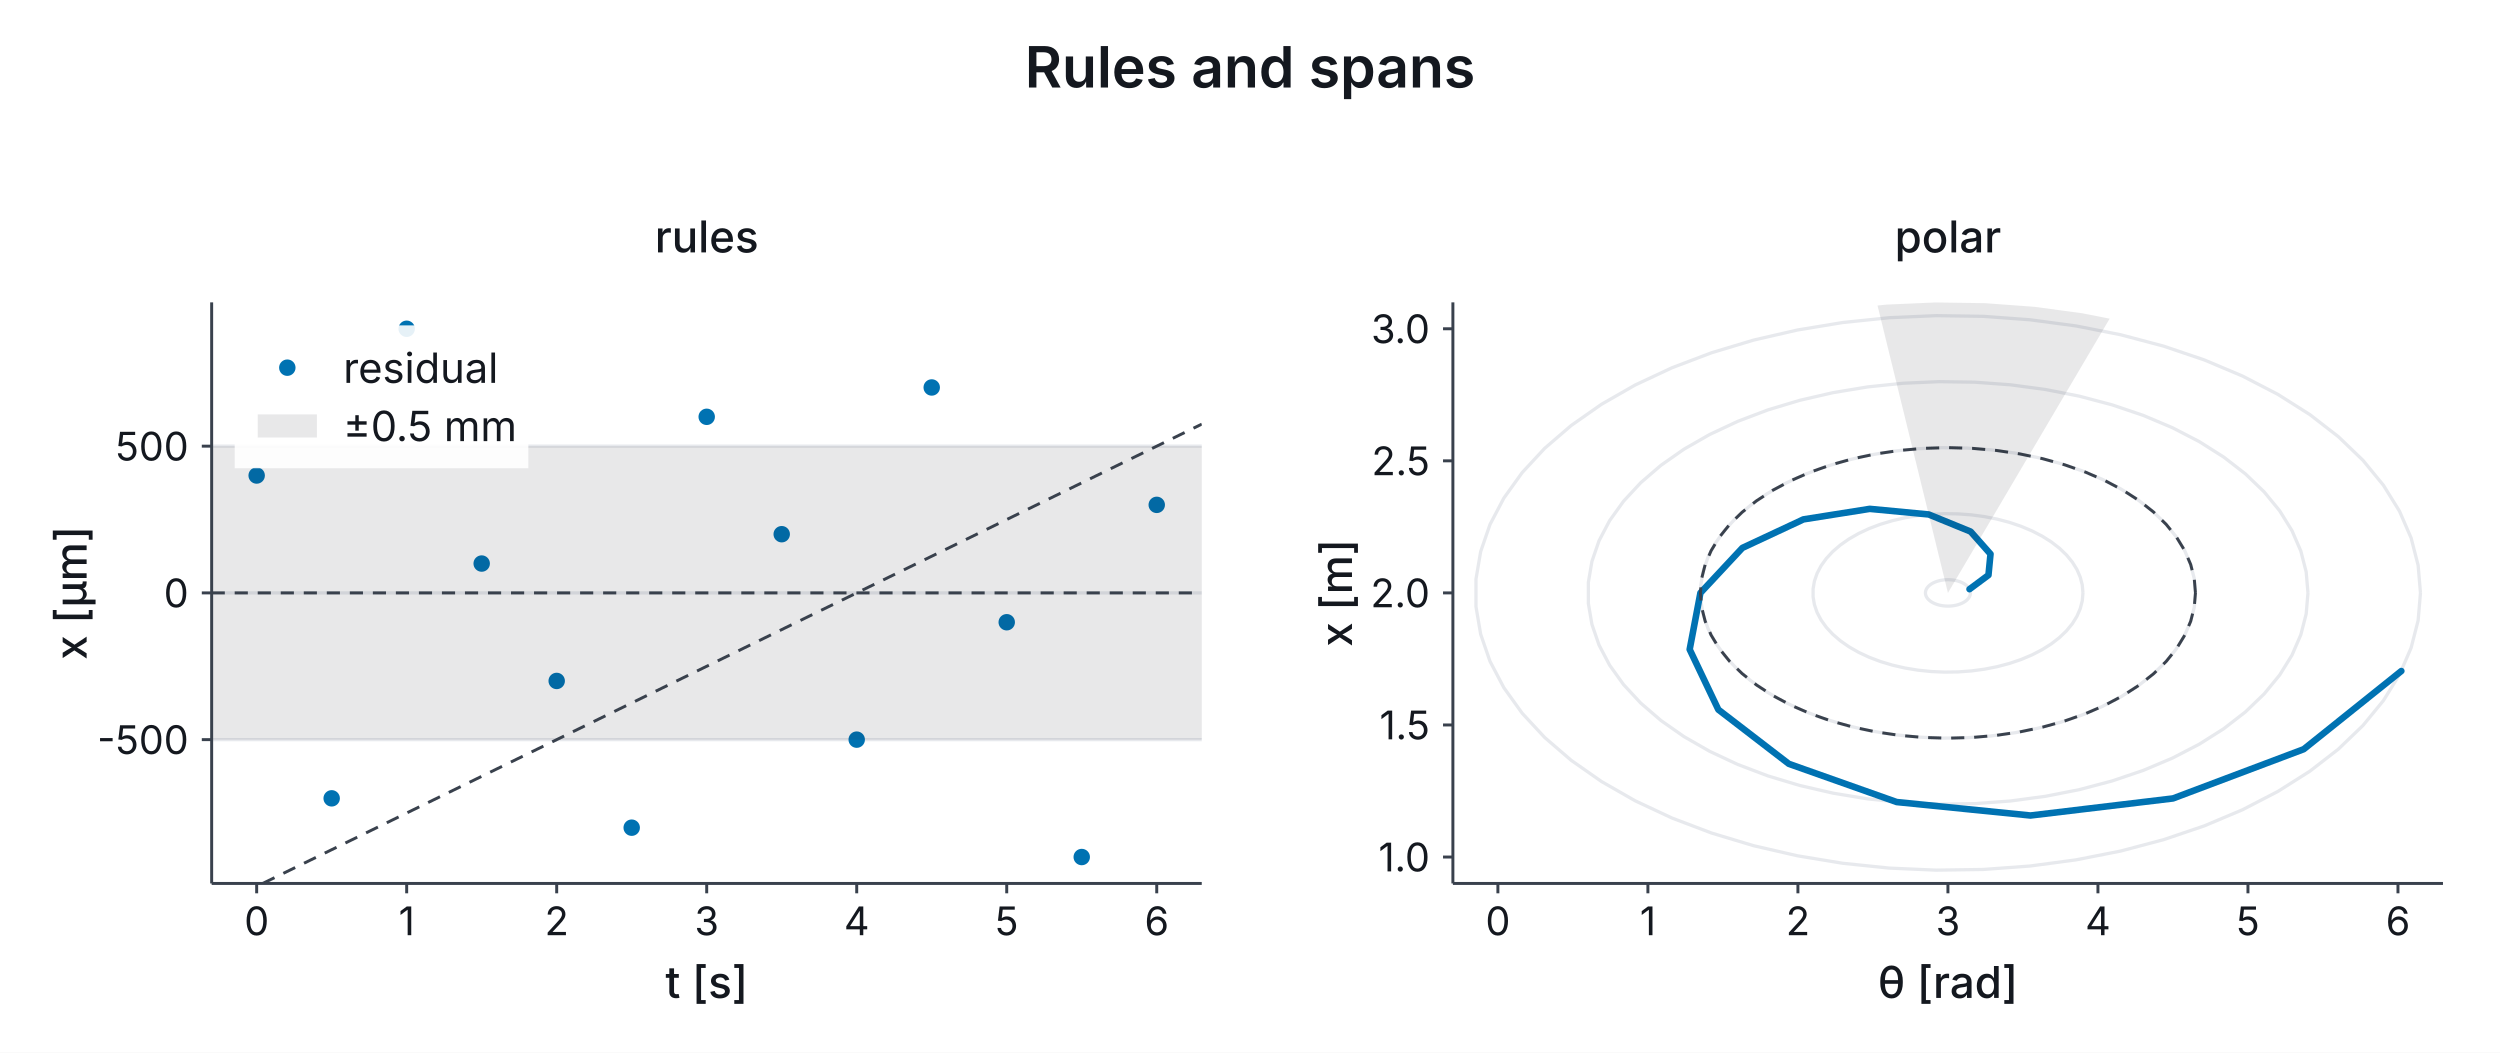
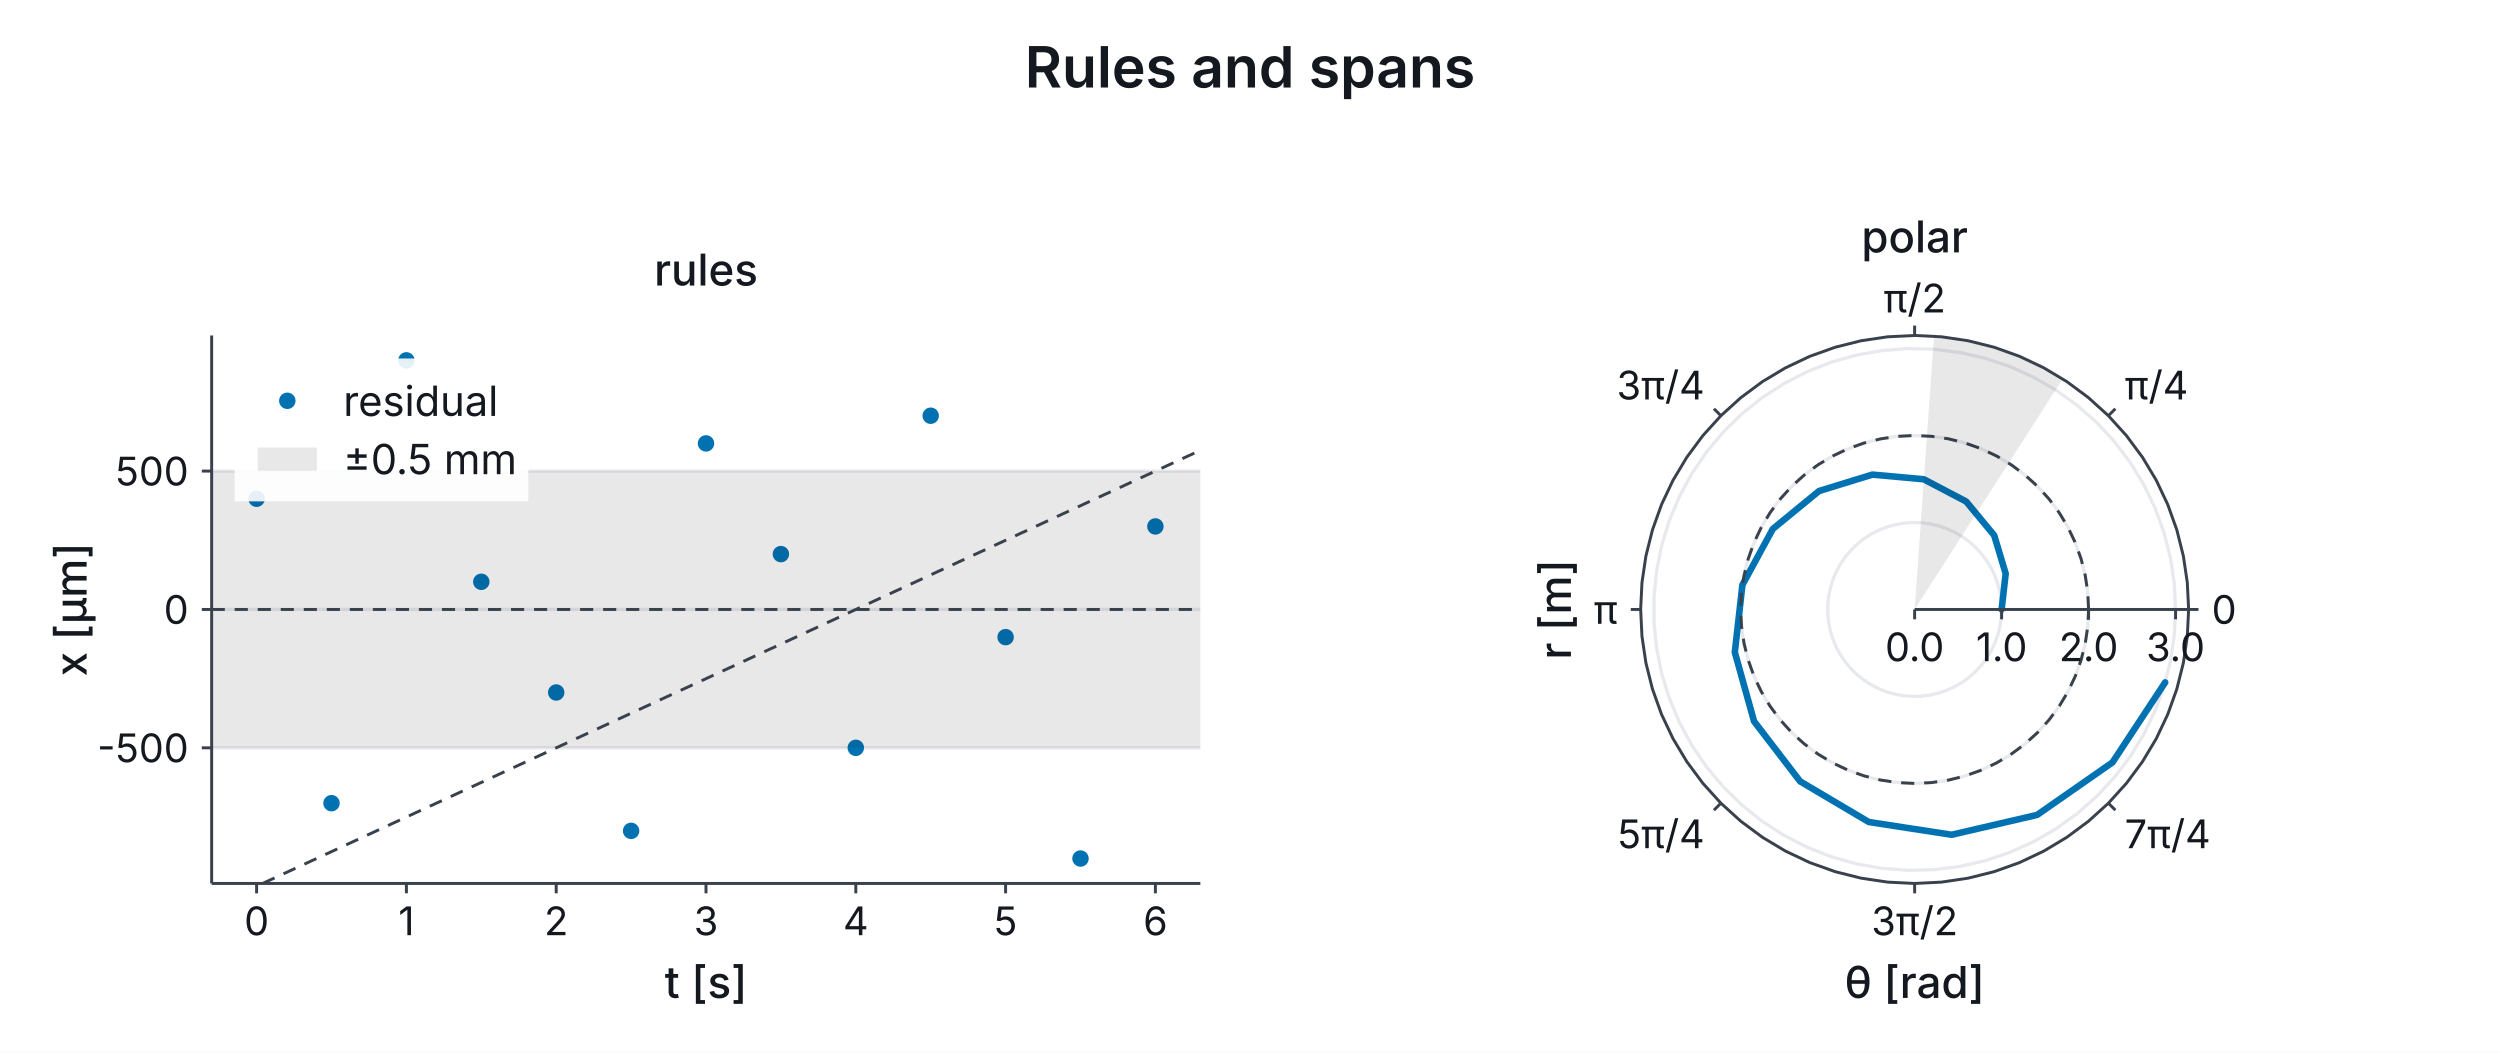
<svg xmlns="http://www.w3.org/2000/svg" xmlns:xlink="http://www.w3.org/1999/xlink" width="760" height="320" viewBox="0 0 760 320">
  <defs>
    <clipPath id="qc" clipPathUnits="userSpaceOnUse">
-       <path d="M64.345 268.567L365.33 268.567L365.33 91.917L64.345 91.917Z" />
+       <path d="M64.345 268.567L364.902 268.567L364.902 101.983L64.345 101.983Z" />
    </clipPath>
    <circle id="qm" r="2.5" />
    <clipPath id="qc-2" clipPathUnits="userSpaceOnUse">
-       <path d="M742.664 180.242L741.916 171.447L739.68 162.74L735.978 154.207L730.847 145.933L724.337 138L716.514 130.486L707.455 123.467L697.251 117.013L686.002 111.186L673.821 106.046L660.828 101.644L647.153 98.022L632.931 95.218L618.304 93.259L603.418 92.164L588.42 91.944L573.459 92.602L558.684 94.131L544.242 96.516L530.276 99.733L516.926 103.75L504.323 108.527L492.593 114.017L481.853 120.165L472.209 126.911L463.758 134.186L456.583 141.919L450.755 150.033L446.333 158.447L443.36 167.078L441.866 175.839L441.866 184.644L443.36 193.406L446.333 202.037L450.755 210.451L456.583 218.564L463.758 226.297L472.209 233.573L481.853 240.318L492.593 246.466L504.323 251.956L516.925 256.733L530.276 260.75L544.242 263.967L558.684 266.352L573.459 267.881L588.42 268.539L603.418 268.32L618.304 267.225L632.931 265.265L647.153 262.461L660.828 258.84L673.821 254.437L686.002 249.297L697.251 243.471L707.455 237.016L716.514 229.997L724.337 222.483L730.847 214.55L735.978 206.276L739.68 197.743L741.916 189.036L742.664 180.242Z" />
+       <path d="M665.342 185.275L664.928 176.981L663.69 168.771L661.641 160.724L658.801 152.921L655.198 145.44L650.869 138.355L645.855 131.736L640.207 125.649L633.981 120.154L627.239 115.307L620.048 111.155L612.48 107.74L604.609 105.096L596.513 103.248L588.274 102.216L579.973 102.009L571.693 102.629L563.515 104.071L555.522 106.32L547.793 109.354L540.404 113.142L533.428 117.647L526.937 122.824L520.992 128.622L515.655 134.983L510.977 141.843L507.006 149.136L503.781 156.787L501.333 164.722L499.688 172.861L498.861 181.123L498.861 189.426L499.688 197.689L501.333 205.828L503.781 213.762L507.006 221.414L510.977 228.706L515.655 235.567L520.992 241.928L526.937 247.725L533.428 252.903L540.404 257.408L547.793 261.196L555.522 264.229L563.515 266.478L571.693 267.92L579.973 268.541L588.274 268.334L596.513 267.301L604.609 265.454L612.48 262.809L620.048 259.394L627.239 255.242L633.981 250.395L640.207 244.901L645.855 238.814L650.869 232.195L655.198 225.109L658.801 217.628L661.641 209.825L663.69 201.779L664.928 193.568L665.342 185.275Z" />
    </clipPath>
  </defs>
  <g id="figure">
    <path d="M0 320L760 320L760 0L0 0Z" fill="#ffffff" />
    <g role="note" data-marey-role="annotation" aria-label="Rules and spans">
      <text x="380" y="14" font-family="Inter, -apple-system, BlinkMacSystemFont, Segoe UI, Roboto, Helvetica Neue, Arial, sans-serif" font-size="17.333" font-weight="600" text-anchor="middle" dominant-baseline="hanging" fill="#14181f">Rules and spans</text>
    </g>
    <g id="figure_panel-0-0">
      <g role="graphics-object" data-marey-role="other:panel" aria-label="rules" data-row="0" data-col="0" data-layers="5" data-x-tick-rule="all" data-y-tick-rule="all" data-dropped-marks="1">
        <g id="figure_panel-0-0_grid">
          <g role="presentation" data-marey-role="decoration" aria-hidden="true" data-lines="3">
-             <path d="M64.345 224.85L365.33 224.85M64.345 180.242L365.33 180.242M64.345 135.633L365.33 135.633" fill="none" stroke="#e7e9ed" stroke-width="1" />
+             <path d="M64.345 227.341L364.902 227.341M64.345 185.275L364.902 185.275M64.345 143.208L364.902 143.208" fill="none" stroke="#e7e9ed" stroke-width="1" />
          </g>
        </g>
        <g clip-path="url(#qc)">
          <g id="figure_panel-0-0_layer-0">
            <g role="graphics-object" data-marey-role="series" aria-label="residual" data-series="residual" data-points="13">
              <g fill="#0072b2">
-                 <use xlink:href="#qm" x="78.026" y="144.555" />
-                 <use xlink:href="#qm" x="100.828" y="242.694" />
-                 <use xlink:href="#qm" x="123.63" y="99.946" />
-                 <use xlink:href="#qm" x="146.432" y="171.32" />
-                 <use xlink:href="#qm" x="169.234" y="207.007" />
-                 <use xlink:href="#qm" x="192.036" y="251.615" />
-                 <use xlink:href="#qm" x="214.838" y="126.711" />
-                 <use xlink:href="#qm" x="237.64" y="162.398" />
-                 <use xlink:href="#qm" x="260.441" y="224.85" />
-                 <use xlink:href="#qm" x="283.243" y="117.79" />
-                 <use xlink:href="#qm" x="306.045" y="189.163" />
-                 <use xlink:href="#qm" x="328.847" y="260.537" />
-                 <use xlink:href="#qm" x="351.649" y="153.477" />
+                 <use xlink:href="#qm" x="78.007" y="151.621" />
+                 <use xlink:href="#qm" x="100.776" y="244.168" />
+                 <use xlink:href="#qm" x="123.546" y="109.555" />
+                 <use xlink:href="#qm" x="146.315" y="176.861" />
+                 <use xlink:href="#qm" x="169.085" y="210.515" />
+                 <use xlink:href="#qm" x="191.854" y="252.581" />
+                 <use xlink:href="#qm" x="214.624" y="134.795" />
+                 <use xlink:href="#qm" x="237.393" y="168.448" />
+                 <use xlink:href="#qm" x="260.163" y="227.341" />
+                 <use xlink:href="#qm" x="282.932" y="126.381" />
+                 <use xlink:href="#qm" x="305.701" y="193.688" />
+                 <use xlink:href="#qm" x="328.471" y="260.995" />
+                 <use xlink:href="#qm" x="351.24" y="160.035" />
              </g>
            </g>
          </g>
          <g id="figure_panel-0-0_layer-1">
            <g role="note" data-marey-role="annotation" aria-label="±0.5 mm" data-series="±0.5 mm" data-points="2">
-               <path d="M64.345 224.85L365.33 224.85L365.33 135.633L64.345 135.633L64.345 224.85Z" fill="#14181f" fill-opacity="0.1" />
+               <path d="M64.345 227.341L364.902 227.341L364.902 143.208L64.345 143.208L64.345 227.341Z" fill="#14181f" fill-opacity="0.1" />
            </g>
          </g>
          <g id="figure_panel-0-0_layer-2">
            <g role="note" data-marey-role="annotation" aria-label="series" data-series="" data-points="1">
-               <path d="M64.345 180.242L365.33 180.242" fill="none" stroke="#39414d" stroke-width="0.9" stroke-dasharray="4 3" stroke-linejoin="round" />
+               <path d="M64.345 185.275L364.902 185.275" fill="none" stroke="#39414d" stroke-width="0.9" stroke-dasharray="4 3" stroke-linejoin="round" />
            </g>
          </g>
          <g id="figure_panel-0-0_layer-3">
            <g role="note" data-marey-role="annotation" aria-label="series" data-series="" data-points="1">
-               <path d="M79.851 268.567L365.33 128.942" fill="none" stroke="#39414d" stroke-width="0.9" stroke-dasharray="4 3" stroke-linejoin="round" />
+               <path d="M79.829 268.567L364.902 136.898" fill="none" stroke="#39414d" stroke-width="0.9" stroke-dasharray="4 3" stroke-linejoin="round" />
            </g>
          </g>
        </g>
        <g id="figure_panel-0-0_axis-x">
          <g role="graphics-object" data-marey-role="axis" aria-label="t [s]" data-side="bottom" data-unit="s" data-prefix="" data-ticks="7" data-tick-rule="all">
-             <path d="M64.345 268.567L365.33 268.567" fill="none" stroke="#39414d" stroke-width="0.9" />
-             <path d="M78.026 268.567L78.026 271.567M123.63 268.567L123.63 271.567M169.234 268.567L169.234 271.567M214.838 268.567L214.838 271.567M260.441 268.567L260.441 271.567M306.045 268.567L306.045 271.567M351.649 268.567L351.649 271.567" fill="none" stroke="#39414d" stroke-width="0.9" />
-             <text x="78.026" y="275.567" font-family="Inter, -apple-system, BlinkMacSystemFont, Segoe UI, Roboto, Helvetica Neue, Arial, sans-serif" font-size="12" text-anchor="middle" dominant-baseline="hanging" fill="#14181f">0</text>
-             <text x="123.63" y="275.567" font-family="Inter, -apple-system, BlinkMacSystemFont, Segoe UI, Roboto, Helvetica Neue, Arial, sans-serif" font-size="12" text-anchor="middle" dominant-baseline="hanging" fill="#14181f">1</text>
-             <text x="169.234" y="275.567" font-family="Inter, -apple-system, BlinkMacSystemFont, Segoe UI, Roboto, Helvetica Neue, Arial, sans-serif" font-size="12" text-anchor="middle" dominant-baseline="hanging" fill="#14181f">2</text>
-             <text x="214.838" y="275.567" font-family="Inter, -apple-system, BlinkMacSystemFont, Segoe UI, Roboto, Helvetica Neue, Arial, sans-serif" font-size="12" text-anchor="middle" dominant-baseline="hanging" fill="#14181f">3</text>
-             <text x="260.441" y="275.567" font-family="Inter, -apple-system, BlinkMacSystemFont, Segoe UI, Roboto, Helvetica Neue, Arial, sans-serif" font-size="12" text-anchor="middle" dominant-baseline="hanging" fill="#14181f">4</text>
-             <text x="306.045" y="275.567" font-family="Inter, -apple-system, BlinkMacSystemFont, Segoe UI, Roboto, Helvetica Neue, Arial, sans-serif" font-size="12" text-anchor="middle" dominant-baseline="hanging" fill="#14181f">5</text>
-             <text x="351.649" y="275.567" font-family="Inter, -apple-system, BlinkMacSystemFont, Segoe UI, Roboto, Helvetica Neue, Arial, sans-serif" font-size="12" text-anchor="middle" dominant-baseline="hanging" fill="#14181f">6</text>
-             <text x="214.838" y="293.667" font-family="Inter, -apple-system, BlinkMacSystemFont, Segoe UI, Roboto, Helvetica Neue, Arial, sans-serif" font-size="13.333" font-weight="500" text-anchor="middle" dominant-baseline="hanging" fill="#14181f">t [s]</text>
+             <path d="M64.345 268.567L364.902 268.567" fill="none" stroke="#39414d" stroke-width="0.9" />
+             <path d="M78.007 268.567L78.007 271.567M123.546 268.567L123.546 271.567M169.085 268.567L169.085 271.567M214.624 268.567L214.624 271.567M260.163 268.567L260.163 271.567M305.701 268.567L305.701 271.567M351.24 268.567L351.24 271.567" fill="none" stroke="#39414d" stroke-width="0.9" />
+             <text x="78.007" y="275.567" font-family="Inter, -apple-system, BlinkMacSystemFont, Segoe UI, Roboto, Helvetica Neue, Arial, sans-serif" font-size="12" text-anchor="middle" dominant-baseline="hanging" fill="#14181f">0</text>
+             <text x="123.546" y="275.567" font-family="Inter, -apple-system, BlinkMacSystemFont, Segoe UI, Roboto, Helvetica Neue, Arial, sans-serif" font-size="12" text-anchor="middle" dominant-baseline="hanging" fill="#14181f">1</text>
+             <text x="169.085" y="275.567" font-family="Inter, -apple-system, BlinkMacSystemFont, Segoe UI, Roboto, Helvetica Neue, Arial, sans-serif" font-size="12" text-anchor="middle" dominant-baseline="hanging" fill="#14181f">2</text>
+             <text x="214.624" y="275.567" font-family="Inter, -apple-system, BlinkMacSystemFont, Segoe UI, Roboto, Helvetica Neue, Arial, sans-serif" font-size="12" text-anchor="middle" dominant-baseline="hanging" fill="#14181f">3</text>
+             <text x="260.163" y="275.567" font-family="Inter, -apple-system, BlinkMacSystemFont, Segoe UI, Roboto, Helvetica Neue, Arial, sans-serif" font-size="12" text-anchor="middle" dominant-baseline="hanging" fill="#14181f">4</text>
+             <text x="305.701" y="275.567" font-family="Inter, -apple-system, BlinkMacSystemFont, Segoe UI, Roboto, Helvetica Neue, Arial, sans-serif" font-size="12" text-anchor="middle" dominant-baseline="hanging" fill="#14181f">5</text>
+             <text x="351.24" y="275.567" font-family="Inter, -apple-system, BlinkMacSystemFont, Segoe UI, Roboto, Helvetica Neue, Arial, sans-serif" font-size="12" text-anchor="middle" dominant-baseline="hanging" fill="#14181f">6</text>
+             <text x="214.624" y="293.667" font-family="Inter, -apple-system, BlinkMacSystemFont, Segoe UI, Roboto, Helvetica Neue, Arial, sans-serif" font-size="13.333" font-weight="500" text-anchor="middle" dominant-baseline="hanging" fill="#14181f">t [s]</text>
          </g>
        </g>
        <g id="figure_panel-0-0_axis-y">
          <g role="graphics-object" data-marey-role="axis" aria-label="x [µm]" data-side="left" data-unit="µm" data-prefix="micro" data-ticks="3" data-tick-rule="all">
-             <path d="M64.345 268.567L64.345 91.917" fill="none" stroke="#39414d" stroke-width="0.9" />
-             <path d="M64.345 224.85L61.345 224.85M64.345 180.242L61.345 180.242M64.345 135.633L61.345 135.633" fill="none" stroke="#39414d" stroke-width="0.9" />
-             <text x="57.345" y="224.85" font-family="Inter, -apple-system, BlinkMacSystemFont, Segoe UI, Roboto, Helvetica Neue, Arial, sans-serif" font-size="12" text-anchor="end" dominant-baseline="central" fill="#14181f">-500</text>
-             <text x="57.345" y="180.242" font-family="Inter, -apple-system, BlinkMacSystemFont, Segoe UI, Roboto, Helvetica Neue, Arial, sans-serif" font-size="12" text-anchor="end" dominant-baseline="central" fill="#14181f">0</text>
-             <text x="57.345" y="135.633" font-family="Inter, -apple-system, BlinkMacSystemFont, Segoe UI, Roboto, Helvetica Neue, Arial, sans-serif" font-size="12" text-anchor="end" dominant-baseline="central" fill="#14181f">500</text>
-             <text x="26.333" y="180.242" transform="rotate(-90 26.333 180.242)" font-family="Inter, -apple-system, BlinkMacSystemFont, Segoe UI, Roboto, Helvetica Neue, Arial, sans-serif" font-size="13.333" font-weight="500" text-anchor="middle" fill="#14181f">x [µm]</text>
+             <path d="M64.345 268.567L64.345 101.983" fill="none" stroke="#39414d" stroke-width="0.9" />
+             <path d="M64.345 227.341L61.345 227.341M64.345 185.275L61.345 185.275M64.345 143.208L61.345 143.208" fill="none" stroke="#39414d" stroke-width="0.9" />
+             <text x="57.345" y="227.341" font-family="Inter, -apple-system, BlinkMacSystemFont, Segoe UI, Roboto, Helvetica Neue, Arial, sans-serif" font-size="12" text-anchor="end" dominant-baseline="central" fill="#14181f">-500</text>
+             <text x="57.345" y="185.275" font-family="Inter, -apple-system, BlinkMacSystemFont, Segoe UI, Roboto, Helvetica Neue, Arial, sans-serif" font-size="12" text-anchor="end" dominant-baseline="central" fill="#14181f">0</text>
+             <text x="57.345" y="143.208" font-family="Inter, -apple-system, BlinkMacSystemFont, Segoe UI, Roboto, Helvetica Neue, Arial, sans-serif" font-size="12" text-anchor="end" dominant-baseline="central" fill="#14181f">500</text>
+             <text x="26.333" y="185.275" transform="rotate(-90 26.333 185.275)" font-family="Inter, -apple-system, BlinkMacSystemFont, Segoe UI, Roboto, Helvetica Neue, Arial, sans-serif" font-size="13.333" font-weight="500" text-anchor="middle" fill="#14181f">x [µm]</text>
          </g>
        </g>
-         <text x="214.838" y="67.033" font-family="Inter, -apple-system, BlinkMacSystemFont, Segoe UI, Roboto, Helvetica Neue, Arial, sans-serif" font-size="13.333" font-weight="500" text-anchor="middle" dominant-baseline="hanging" fill="#14181f">rules</text>
+         <text x="214.624" y="77.099" font-family="Inter, -apple-system, BlinkMacSystemFont, Segoe UI, Roboto, Helvetica Neue, Arial, sans-serif" font-size="13.333" font-weight="500" text-anchor="middle" dominant-baseline="hanging" fill="#14181f">rules</text>
        <g id="figure_panel-0-0_legend">
          <g role="group" data-marey-role="legend" aria-label="legend" data-entries="2">
-             <path d="M71.345 142.35L160.619 142.35L160.619 98.917L71.345 98.917Z" fill="#ffffff" fill-opacity="0.9" />
+             <path d="M71.345 152.416L160.619 152.416L160.619 108.983L71.345 108.983Z" fill="#ffffff" fill-opacity="0.9" />
            <g role="graphics-object" data-marey-role="other:legend-entry" aria-label="residual" data-series="residual" data-color="#0072b2">
              <g fill="#0072b2">
-                 <use xlink:href="#qm" x="87.345" y="111.775" />
+                 <use xlink:href="#qm" x="87.345" y="121.841" />
              </g>
-               <text x="104.345" y="111.775" font-family="Inter, -apple-system, BlinkMacSystemFont, Segoe UI, Roboto, Helvetica Neue, Arial, sans-serif" font-size="12.667" text-anchor="start" dominant-baseline="central" fill="#14181f">residual</text>
+               <text x="104.345" y="121.841" font-family="Inter, -apple-system, BlinkMacSystemFont, Segoe UI, Roboto, Helvetica Neue, Arial, sans-serif" font-size="12.667" text-anchor="start" dominant-baseline="central" fill="#14181f">residual</text>
            </g>
            <g role="graphics-object" data-marey-role="other:legend-entry" aria-label="±0.5 mm" data-series="±0.5 mm" data-color="#14181f">
-               <path d="M78.345 133.007L96.345 133.007L96.345 125.977L78.345 125.977Z" fill="#14181f" fill-opacity="0.1" />
-               <text x="104.345" y="129.492" font-family="Inter, -apple-system, BlinkMacSystemFont, Segoe UI, Roboto, Helvetica Neue, Arial, sans-serif" font-size="12.667" text-anchor="start" dominant-baseline="central" fill="#14181f">±0.5 mm</text>
+               <path d="M78.345 143.073L96.345 143.073L96.345 136.043L78.345 136.043Z" fill="#14181f" fill-opacity="0.1" />
+               <text x="104.345" y="139.558" font-family="Inter, -apple-system, BlinkMacSystemFont, Segoe UI, Roboto, Helvetica Neue, Arial, sans-serif" font-size="12.667" text-anchor="start" dominant-baseline="central" fill="#14181f">±0.5 mm</text>
            </g>
          </g>
        </g>
      </g>
    </g>
    <g id="figure_panel-0-1">
-       <g role="graphics-object" data-marey-role="other:panel" aria-label="polar" data-row="0" data-col="1" data-layers="3" data-x-tick-rule="all" data-y-tick-rule="all">
+       <g role="graphics-object" data-marey-role="other:panel" aria-label="polar" data-row="0" data-col="1" data-layers="3" data-x-tick-rule="through-coord" data-y-tick-rule="through-coord-every-2">
        <g id="figure_panel-0-1_grid">
-           <g role="presentation" data-marey-role="decoration" aria-hidden="true" data-lines="5">
-             <path d="M599.012 180.242L598.978 179.842L598.877 179.446L598.708 179.058L598.475 178.682L598.179 178.322L597.824 177.98L597.412 177.661L596.948 177.368L596.437 177.103L595.883 176.869L595.292 176.669L594.671 176.504L594.024 176.377L593.36 176.288L592.683 176.238L592.001 176.228L591.321 176.258L590.649 176.328L589.993 176.436L589.358 176.582L588.751 176.765L588.179 176.982L587.645 177.231L587.157 177.511L586.719 177.818L586.335 178.148L586.009 178.5L585.744 178.869L585.543 179.251L585.408 179.643L585.34 180.042L585.34 180.442L585.408 180.84L585.543 181.232L585.744 181.615L586.009 181.984L586.335 182.335L586.719 182.666L587.157 182.972L587.645 183.252L588.179 183.501L588.751 183.719L589.358 183.901L589.993 184.047L590.649 184.156L591.321 184.225L592.001 184.255L592.683 184.245L593.36 184.195L594.024 184.106L594.671 183.979L595.292 183.814L595.883 183.614L596.437 183.381L596.948 183.116L597.412 182.822L597.824 182.503L598.179 182.162L598.475 181.801L598.708 181.425L598.877 181.037L598.978 180.641L599.012 180.242M633.215 180.242L633.011 177.843L632.401 175.469L631.392 173.141L629.992 170.885L628.217 168.721L626.083 166.672L623.613 164.758L620.83 162.997L617.762 161.408L614.44 160.007L610.896 158.806L607.166 157.818L603.288 157.053L599.299 156.519L595.239 156.22L591.148 156.161L587.068 156.34L583.039 156.757L579.1 157.407L575.291 158.285L571.65 159.38L568.213 160.683L565.014 162.18L562.085 163.857L559.455 165.697L557.15 167.681L555.193 169.79L553.604 172.003L552.397 174.298L551.587 176.651L551.179 179.041L551.179 181.442L551.587 183.832L552.397 186.186L553.604 188.48L555.193 190.693L557.15 192.802L559.455 194.786L562.085 196.626L565.014 198.303L568.213 199.8L571.65 201.103L575.291 202.199L579.1 203.076L583.039 203.726L587.068 204.143L591.148 204.323L595.239 204.263L599.299 203.964L603.288 203.43L607.166 202.665L610.896 201.677L614.44 200.477L617.762 199.075L620.83 197.486L623.613 195.726L626.083 193.811L628.217 191.762L629.992 189.599L631.392 187.342L632.401 185.015L633.011 182.64L633.215 180.242M667.418 180.242L667.044 175.845L665.926 171.491L664.075 167.225L661.509 163.087L658.254 159.121L654.343 155.364L649.814 151.855L644.711 148.627L639.087 145.714L632.996 143.144L626.5 140.943L619.662 139.132L612.551 137.73L605.238 136.75L597.795 136.203L590.296 136.093L582.815 136.422L575.428 137.186L568.207 138.379L561.224 139.987L554.549 141.996L548.247 144.384L542.382 147.129L537.012 150.204L532.191 153.576L527.965 157.214L524.377 161.08L521.463 165.137L519.252 169.344L517.766 173.66L517.019 178.04L517.019 182.443L517.766 186.824L519.252 191.139L521.463 195.346L524.377 199.403L527.965 203.27L532.191 206.907L537.012 210.28L542.382 213.354L548.247 216.099L554.549 218.488L561.224 220.496L568.207 222.105L575.428 223.297L582.815 224.061L590.296 224.39L597.795 224.281L605.238 223.733L612.551 222.754L619.662 221.351L626.5 219.541L632.996 217.339L639.087 214.769L644.711 211.856L649.814 208.629L654.343 205.119L658.254 201.363L661.509 197.396L664.075 193.259L665.926 188.992L667.044 184.639L667.418 180.242M701.621 180.242L701.077 173.846L699.451 167.513L696.758 161.308L693.026 155.29L688.292 149.52L682.603 144.056L676.014 138.951L668.593 134.257L660.412 130.02L651.553 126.281L642.103 123.08L632.158 120.446L621.815 118.406L611.177 116.981L600.351 116.185L589.443 116.025L578.562 116.504L567.817 117.616L557.314 119.35L547.157 121.69L537.447 124.611L528.282 128.086L519.751 132.078L511.94 136.55L504.926 141.455L498.78 146.747L493.562 152.371L489.323 158.272L486.107 164.391L483.945 170.668L482.859 177.04L482.859 183.444L483.945 189.816L486.107 196.092L489.323 202.212L493.562 208.113L498.78 213.737L504.926 219.028L511.94 223.933L519.751 228.405L528.282 232.398L537.447 235.872L547.157 238.793L557.314 241.133L567.817 242.867L578.562 243.98L589.443 244.458L600.351 244.298L611.177 243.502L621.815 242.077L632.158 240.038L642.103 237.404L651.553 234.202L660.412 230.464L668.593 226.226L676.014 221.532L682.603 216.427L688.292 210.963L693.026 205.193L696.758 199.176L699.451 192.97L701.077 186.638L701.621 180.242M735.823 180.242L735.11 171.847L732.975 163.536L729.441 155.391L724.543 147.493L718.33 139.92L710.862 132.748L702.215 126.048L692.475 119.887L681.737 114.325L670.109 109.419L657.707 105.216L644.654 101.759L631.078 99.083L617.117 97.212L602.907 96.167L588.59 95.958L574.309 96.586L560.206 98.045L546.42 100.322L533.09 103.392L520.346 107.227L508.316 111.787L497.119 117.027L486.867 122.896L477.662 129.335L469.595 136.279L462.746 143.661L457.183 151.406L452.962 159.437L450.124 167.676L448.698 176.039L448.698 184.444L450.124 192.807L452.962 201.046L457.183 209.077L462.746 216.823L469.595 224.204L477.662 231.149L486.867 237.587L497.119 243.456L508.316 248.696L520.346 253.256L533.09 257.091L546.42 260.162L560.206 262.438L574.309 263.898L588.59 264.526L602.907 264.316L617.117 263.271L631.078 261.401L644.654 258.724L657.707 255.267L670.109 251.064L681.737 246.158L692.475 240.597L702.215 234.435L710.862 227.735L718.33 220.563L724.543 212.991L729.441 205.093L732.975 196.947L735.11 188.636L735.823 180.242" fill="none" stroke="#e7e9ed" stroke-width="1" />
+           <g role="presentation" data-marey-role="decoration" aria-hidden="true" data-lines="4">
+             <path d="M582.05 185.275L582.05 185.275L582.05 185.275L582.05 185.275L582.05 185.275L582.05 185.275L582.05 185.275L582.05 185.275L582.05 185.275L582.05 185.275L582.05 185.275L582.05 185.275L582.05 185.275L582.05 185.275L582.05 185.275L582.05 185.275L582.05 185.275L582.05 185.275L582.05 185.275L582.05 185.275L582.05 185.275L582.05 185.275L582.05 185.275L582.05 185.275L582.05 185.275L582.05 185.275L582.05 185.275L582.05 185.275L582.05 185.275L582.05 185.275L582.05 185.275L582.05 185.275L582.05 185.275L582.05 185.275L582.05 185.275L582.05 185.275L582.05 185.275L582.05 185.275L582.05 185.275L582.05 185.275L582.05 185.275L582.05 185.275L582.05 185.275L582.05 185.275L582.05 185.275L582.05 185.275L582.05 185.275L582.05 185.275L582.05 185.275L582.05 185.275L582.05 185.275L582.05 185.275L582.05 185.275L582.05 185.275L582.05 185.275L582.05 185.275L582.05 185.275L582.05 185.275L582.05 185.275L582.05 185.275L582.05 185.275L582.05 185.275L582.05 185.275L582.05 185.275M608.492 185.275L608.36 182.642L607.967 180.035L607.317 177.481L606.415 175.004L605.272 172.629L603.897 170.379L602.305 168.278L600.512 166.346L598.536 164.602L596.396 163.063L594.113 161.745L591.71 160.661L589.211 159.821L586.641 159.234L584.026 158.907L581.39 158.841L578.762 159.038L576.166 159.496L573.628 160.21L571.174 161.173L568.829 162.375L566.614 163.805L564.553 165.449L562.666 167.29L560.972 169.309L559.487 171.487L558.226 173.802L557.202 176.231L556.425 178.75L555.903 181.334L555.641 183.957L555.641 186.593L555.903 189.216L556.425 191.799L557.202 194.318L558.226 196.747L559.487 199.062L560.972 201.24L562.666 203.26L564.553 205.1L566.614 206.744L568.829 208.174L571.174 209.377L573.628 210.34L576.166 211.054L578.762 211.511L581.39 211.708L584.026 211.643L586.641 211.315L589.211 210.728L591.71 209.889L594.113 208.805L596.396 207.487L598.536 205.948L600.512 204.204L602.305 202.271L603.897 200.17L605.272 197.921L606.415 195.546L607.317 193.069L607.967 190.514L608.36 187.907L608.492 185.275M634.933 185.275L634.671 180.009L633.885 174.796L632.584 169.687L630.781 164.733L628.493 159.983L625.744 155.484L622.561 151.282L618.975 147.417L615.022 143.928L610.742 140.851L606.176 138.215L601.37 136.047L596.373 134.367L591.233 133.194L586.002 132.539L580.731 132.407L575.474 132.801L570.282 133.717L565.207 135.145L560.299 137.071L555.608 139.476L551.179 142.336L547.057 145.623L543.283 149.305L539.894 153.343L536.924 157.699L534.403 162.329L532.355 167.187L530.801 172.225L529.757 177.393L529.232 182.639L529.232 187.911L529.757 193.157L530.801 198.324L532.355 203.362L534.403 208.22L536.924 212.85L539.894 217.206L543.283 221.245L547.057 224.926L551.179 228.213L555.608 231.073L560.299 233.479L565.207 235.405L570.282 236.833L575.474 237.748L580.731 238.142L586.002 238.011L591.233 237.355L596.373 236.182L601.37 234.503L606.176 232.334L610.742 229.698L615.022 226.621L618.975 223.132L622.561 219.268L625.744 215.065L628.493 210.567L630.781 205.817L632.584 200.862L633.885 195.753L634.671 190.54L634.933 185.275M661.375 185.275L660.981 177.376L659.803 169.557L657.851 161.893L655.146 154.462L651.715 147.337L647.592 140.589L642.817 134.285L637.438 128.488L631.508 123.255L625.088 118.639L618.239 114.685L611.031 111.432L603.534 108.914L595.824 107.154L587.978 106.171L580.072 105.974L572.186 106.565L564.398 107.938L556.785 110.08L549.424 112.969L542.387 116.577L535.744 120.867L529.561 125.798L523.9 131.319L518.817 137.377L514.362 143.911L510.58 150.857L507.508 158.144L505.177 165.7L503.61 173.452L502.823 181.321L502.823 189.229L503.61 197.098L505.177 204.849L507.508 212.406L510.58 219.693L514.362 226.638L518.817 233.172L523.9 239.23L529.561 244.752L535.744 249.682L542.387 253.973L549.424 257.581L556.785 260.47L564.398 262.612L572.186 263.985L580.072 264.576L587.978 264.379L595.824 263.395L603.534 261.636L611.031 259.117L618.239 255.864L625.088 251.91L631.508 247.294L637.438 242.061L642.817 236.264L647.592 229.96L651.715 223.213L655.146 216.088L657.851 208.656L659.803 200.993L660.981 193.173L661.375 185.275" fill="none" stroke="#e7e9ed" stroke-width="1" />
          </g>
        </g>
        <g clip-path="url(#qc-2)">
          <g id="figure_panel-0-1_layer-0">
            <g role="graphics-object" data-marey-role="series" aria-label="series" data-series="" data-points="2">
-               <path d="M598.735 179.111L604.493 174.828L605.116 168.421L599.078 161.607L586.331 156.398L568.404 154.695L548.229 157.894L529.681 166.562L516.926 180.242L513.658 197.429L522.38 215.735L543.816 232.216L576.595 243.824L617.254 247.914L660.59 242.724L700.326 227.759L730.005 203.995" fill="none" stroke="#0072b2" stroke-width="2" stroke-linecap="round" stroke-linejoin="round" />
+               <path d="M608.492 185.275L609.73 174.379L606.234 162.745L597.726 152.47L584.855 145.711L569.179 144.279L552.982 149.271L538.941 160.787L529.695 177.812L527.384 198.271L533.231 219.279L547.247 237.548L568.115 249.894L593.287 253.769L619.286 247.732L642.19 231.775L658.216 207.44" fill="none" stroke="#0072b2" stroke-width="2" stroke-linecap="round" stroke-linejoin="round" />
            </g>
          </g>
          <g id="figure_panel-0-1_layer-1">
            <g role="note" data-marey-role="annotation" aria-label="series" data-series="" data-points="1">
-               <path d="M667.418 180.242L667.056 175.913L665.972 171.626L664.178 167.422L661.69 163.341L658.533 159.424L654.737 155.706L650.338 152.225L645.379 149.014L639.907 146.104L633.976 143.522L627.642 141.294L620.967 139.441L614.014 137.981L606.851 136.928L599.547 136.292L592.172 136.079L584.796 136.292L577.492 136.928L570.329 137.981L563.376 139.441L556.701 141.294L550.367 143.522L544.436 146.104L538.965 149.014L534.006 152.225L529.607 155.706L525.81 159.424L522.653 163.341L520.166 167.422L518.371 171.626L517.288 175.913L516.926 180.242L517.288 184.57L518.371 188.857L520.166 193.061L522.653 197.142L525.81 201.06L529.607 204.777L534.006 208.258L538.965 211.469L544.436 214.38L550.367 216.961L556.701 219.19L563.376 221.042L570.329 222.503L577.492 223.556L584.796 224.192L592.172 224.404L599.547 224.192L606.851 223.556L614.014 222.503L620.967 221.042L627.642 219.19L633.976 216.961L639.907 214.38L645.379 211.469L650.338 208.258L654.737 204.777L658.533 201.06L661.69 197.142L664.178 193.061L665.972 188.857L667.056 184.57L667.418 180.242" fill="none" stroke="#39414d" stroke-width="0.9" stroke-dasharray="4 3" stroke-linejoin="round" />
+               <path d="M634.933 185.275L634.679 180.091L633.917 174.958L632.656 169.923L630.908 165.037L628.689 160.345L626.021 155.894L622.929 151.726L619.444 147.88L615.599 144.395L611.43 141.303L606.979 138.635L602.287 136.416L597.401 134.668L592.367 133.407L587.233 132.646L582.05 132.391L576.866 132.646L571.733 133.407L566.698 134.668L561.812 136.416L557.12 138.635L552.669 141.303L548.501 144.395L544.655 147.88L541.17 151.726L538.078 155.894L535.41 160.345L533.191 165.037L531.443 169.923L530.182 174.958L529.421 180.091L529.166 185.275L529.421 190.458L530.182 195.592L531.443 200.626L533.191 205.512L535.41 210.204L538.078 214.655L541.17 218.824L544.655 222.669L548.501 226.154L552.669 229.246L557.12 231.914L561.812 234.133L566.698 235.881L571.733 237.142L576.866 237.904L582.05 238.158L587.233 237.904L592.367 237.142L597.401 235.881L602.287 234.133L606.979 231.914L611.43 229.246L615.599 226.154L619.444 222.669L622.929 218.824L626.021 214.655L628.689 210.204L630.908 205.512L632.656 200.626L633.917 195.592L634.679 190.458L634.933 185.275" fill="none" stroke="#39414d" stroke-width="0.9" stroke-dasharray="4 3" stroke-linejoin="round" />
            </g>
          </g>
          <g id="figure_panel-0-1_layer-2">
            <g role="note" data-marey-role="annotation" aria-label="series" data-series="" data-points="2">
-               <path d="M592.172 180.242L592.172 180.242L592.172 180.242L592.172 180.242L592.172 180.242L592.172 180.242L592.172 180.242L592.172 180.242L592.172 180.242L592.172 180.242L592.172 180.242L592.172 180.242L592.172 180.242L592.172 180.242L592.172 180.242L592.172 180.242L592.172 180.242L592.172 180.242L592.172 180.242L592.172 180.242L592.172 180.242L592.172 180.242L592.172 180.242L592.172 180.242L592.172 180.242L592.172 180.242L592.172 180.242L592.172 180.242L592.172 180.242L592.172 180.242L592.172 180.242L592.172 180.242L592.172 180.242L592.172 180.242L592.172 180.242L592.172 180.242L592.172 180.242L592.172 180.242L592.172 180.242L592.172 180.242L592.172 180.242L592.172 180.242L592.172 180.242L592.172 180.242L592.172 180.242L592.172 180.242L592.172 180.242L592.172 180.242L592.172 180.242L592.172 180.242L592.172 180.242L592.172 180.242L592.172 180.242L592.172 180.242L592.172 180.242L592.172 180.242L592.172 180.242L592.172 180.242L592.172 180.242L592.172 180.242L592.172 180.242L592.172 180.242L592.172 180.242L592.172 180.242L592.172 180.242L591.837 178.876L591.502 177.51L591.168 176.144L590.833 174.778L590.498 173.412L590.164 172.045L589.829 170.679L589.495 169.313L589.16 167.947L588.825 166.581L588.491 165.215L588.156 163.849L587.821 162.483L587.487 161.117L587.152 159.751L586.817 158.385L586.483 157.019L586.148 155.653L585.813 154.287L585.479 152.921L585.144 151.555L584.809 150.189L584.475 148.823L584.14 147.457L583.806 146.091L583.471 144.725L583.136 143.359L582.802 141.993L582.467 140.627L582.132 139.261L581.798 137.895L581.463 136.529L581.128 135.163L580.794 133.797L580.459 132.431L580.124 131.065L579.79 129.699L579.455 128.332L579.121 126.966L578.786 125.6L578.451 124.234L578.117 122.868L577.782 121.502L577.447 120.136L577.113 118.77L576.778 117.404L576.443 116.038L576.109 114.672L575.774 113.306L575.439 111.94L575.105 110.574L574.77 109.208L574.435 107.842L574.101 106.476L573.766 105.11L573.432 103.744L573.097 102.378L572.762 101.012L572.428 99.646L572.093 98.28L571.758 96.914L571.424 95.548L571.089 94.182L570.754 92.816L571.863 92.725L572.972 92.638L574.083 92.557L575.195 92.48L576.307 92.409L577.421 92.342L578.535 92.28L579.65 92.223L580.766 92.171L581.882 92.123L582.999 92.081L584.117 92.043L585.235 92.011L586.353 91.983L587.471 91.96L588.59 91.942L589.709 91.928L590.829 91.92L591.948 91.917L593.067 91.918L594.186 91.925L595.305 91.936L596.424 91.952L597.543 91.973L598.662 91.999L599.78 92.03L600.897 92.065L602.014 92.106L603.131 92.151L604.247 92.201L605.362 92.257L606.477 92.317L607.591 92.381L608.704 92.451L609.816 92.526L610.927 92.605L612.037 92.69L613.146 92.779L614.253 92.873L615.36 92.971L616.465 93.075L617.569 93.184L618.672 93.297L619.773 93.415L620.872 93.538L621.97 93.665L623.067 93.798L624.161 93.935L625.254 94.077L626.345 94.224L627.434 94.376L628.521 94.532L629.606 94.693L630.689 94.859L631.77 95.029L632.849 95.204L633.925 95.384L635 95.569L636.071 95.758L637.141 95.952L638.208 96.151L639.272 96.354L640.334 96.562L641.393 96.774L640.624 98.079L639.855 99.383L639.086 100.687L638.317 101.991L637.547 103.295L636.778 104.6L636.009 105.904L635.24 107.208L634.471 108.512L633.702 109.816L632.933 111.12L632.164 112.425L631.395 113.729L630.626 115.033L629.857 116.337L629.088 117.641L628.319 118.945L627.549 120.25L626.78 121.554L626.011 122.858L625.242 124.162L624.473 125.466L623.704 126.77L622.935 128.075L622.166 129.379L621.397 130.683L620.628 131.987L619.859 133.291L619.09 134.596L618.32 135.9L617.551 137.204L616.782 138.508L616.013 139.812L615.244 141.116L614.475 142.421L613.706 143.725L612.937 145.029L612.168 146.333L611.399 147.637L610.63 148.941L609.861 150.246L609.091 151.55L608.322 152.854L607.553 154.158L606.784 155.462L606.015 156.767L605.246 158.071L604.477 159.375L603.708 160.679L602.939 161.983L602.17 163.287L601.401 164.592L600.632 165.896L599.862 167.2L599.093 168.504L598.324 169.808L597.555 171.112L596.786 172.417L596.017 173.721L595.248 175.025L594.479 176.329L593.71 177.633L592.941 178.937L592.172 180.242Z" fill="#14181f" fill-opacity="0.1" />
+               <path d="M582.05 185.275L582.05 185.275L582.05 185.275L582.05 185.275L582.05 185.275L582.05 185.275L582.05 185.275L582.05 185.275L582.05 185.275L582.05 185.275L582.05 185.275L582.05 185.275L582.05 185.275L582.05 185.275L582.05 185.275L582.05 185.275L582.05 185.275L582.05 185.275L582.05 185.275L582.05 185.275L582.05 185.275L582.05 185.275L582.05 185.275L582.05 185.275L582.05 185.275L582.05 185.275L582.05 185.275L582.05 185.275L582.05 185.275L582.05 185.275L582.05 185.275L582.05 185.275L582.05 185.275L582.05 185.275L582.05 185.275L582.05 185.275L582.05 185.275L582.05 185.275L582.05 185.275L582.05 185.275L582.05 185.275L582.05 185.275L582.05 185.275L582.05 185.275L582.05 185.275L582.05 185.275L582.05 185.275L582.05 185.275L582.05 185.275L582.05 185.275L582.05 185.275L582.05 185.275L582.05 185.275L582.05 185.275L582.05 185.275L582.05 185.275L582.05 185.275L582.05 185.275L582.05 185.275L582.05 185.275L582.05 185.275L582.05 185.275L582.05 185.275L582.05 185.275L582.05 185.275L582.142 183.976L582.234 182.678L582.326 181.38L582.418 180.082L582.51 178.784L582.602 177.486L582.694 176.187L582.786 174.889L582.878 173.591L582.97 172.293L583.062 170.995L583.154 169.697L583.246 168.398L583.339 167.1L583.431 165.802L583.523 164.504L583.615 163.206L583.707 161.907L583.799 160.609L583.891 159.311L583.983 158.013L584.075 156.715L584.167 155.417L584.259 154.118L584.351 152.82L584.443 151.522L584.535 150.224L584.627 148.926L584.719 147.628L584.811 146.329L584.904 145.031L584.996 143.733L585.088 142.435L585.18 141.137L585.272 139.838L585.364 138.54L585.456 137.242L585.548 135.944L585.64 134.646L585.732 133.348L585.824 132.049L585.916 130.751L586.008 129.453L586.1 128.155L586.192 126.857L586.284 125.559L586.376 124.26L586.469 122.962L586.561 121.664L586.653 120.366L586.745 119.068L586.837 117.769L586.929 116.471L587.021 115.173L587.113 113.875L587.205 112.577L587.297 111.279L587.389 109.98L587.481 108.682L587.573 107.384L587.665 106.086L587.757 104.788L587.849 103.489L587.942 102.191L588.59 102.24L589.239 102.294L589.887 102.352L590.535 102.416L591.182 102.485L591.828 102.559L592.474 102.638L593.119 102.722L593.764 102.811L594.408 102.905L595.051 103.004L595.693 103.108L596.335 103.217L596.975 103.331L597.615 103.45L598.254 103.574L598.892 103.703L599.528 103.837L600.164 103.976L600.799 104.12L601.432 104.269L602.064 104.423L602.695 104.582L603.325 104.746L603.954 104.914L604.581 105.088L605.207 105.266L605.831 105.45L606.454 105.638L607.075 105.831L607.695 106.029L608.313 106.232L608.93 106.439L609.545 106.652L610.159 106.869L610.77 107.091L611.38 107.318L611.988 107.549L612.595 107.786L613.199 108.027L613.802 108.272L614.402 108.523L615.001 108.778L615.598 109.038L616.192 109.302L616.785 109.571L617.375 109.845L617.963 110.123L618.549 110.406L619.133 110.693L619.715 110.985L620.294 111.282L620.871 111.583L621.445 111.888L622.017 112.198L622.587 112.513L623.154 112.832L623.719 113.155L624.281 113.483L624.841 113.815L625.398 114.151L625.952 114.492L626.504 114.837L627.053 115.187L626.349 116.282L625.646 117.377L624.943 118.472L624.24 119.567L623.537 120.662L622.834 121.758L622.13 122.853L621.427 123.948L620.724 125.043L620.021 126.138L619.318 127.233L618.614 128.328L617.911 129.423L617.208 130.519L616.505 131.614L615.802 132.709L615.099 133.804L614.395 134.899L613.692 135.994L612.989 137.089L612.286 138.184L611.583 139.28L610.88 140.375L610.176 141.47L609.473 142.565L608.77 143.66L608.067 144.755L607.364 145.85L606.661 146.945L605.957 148.041L605.254 149.136L604.551 150.231L603.848 151.326L603.145 152.421L602.442 153.516L601.738 154.611L601.035 155.706L600.332 156.801L599.629 157.897L598.926 158.992L598.223 160.087L597.519 161.182L596.816 162.277L596.113 163.372L595.41 164.467L594.707 165.562L594.004 166.658L593.3 167.753L592.597 168.848L591.894 169.943L591.191 171.038L590.488 172.133L589.785 173.228L589.081 174.323L588.378 175.419L587.675 176.514L586.972 177.609L586.269 178.704L585.566 179.799L584.862 180.894L584.159 181.989L583.456 183.084L582.753 184.18L582.05 185.275Z" fill="#14181f" fill-opacity="0.1" />
            </g>
          </g>
        </g>
        <g id="figure_panel-0-1_axis-x">
-           <g role="graphics-object" data-marey-role="axis" aria-label="θ [rad]" data-side="bottom" data-unit="rad" data-prefix="" data-ticks="7" data-tick-rule="all">
-             <path d="M441.679 268.567L742.664 268.567" fill="none" stroke="#39414d" stroke-width="0.9" />
-             <path d="M455.36 268.567L455.36 271.567M500.964 268.567L500.964 271.567M546.568 268.567L546.568 271.567M592.172 268.567L592.172 271.567M637.775 268.567L637.775 271.567M683.379 268.567L683.379 271.567M728.983 268.567L728.983 271.567" fill="none" stroke="#39414d" stroke-width="0.9" />
-             <text x="455.36" y="275.567" font-family="Inter, -apple-system, BlinkMacSystemFont, Segoe UI, Roboto, Helvetica Neue, Arial, sans-serif" font-size="12" text-anchor="middle" dominant-baseline="hanging" fill="#14181f">0</text>
-             <text x="500.964" y="275.567" font-family="Inter, -apple-system, BlinkMacSystemFont, Segoe UI, Roboto, Helvetica Neue, Arial, sans-serif" font-size="12" text-anchor="middle" dominant-baseline="hanging" fill="#14181f">1</text>
-             <text x="546.568" y="275.567" font-family="Inter, -apple-system, BlinkMacSystemFont, Segoe UI, Roboto, Helvetica Neue, Arial, sans-serif" font-size="12" text-anchor="middle" dominant-baseline="hanging" fill="#14181f">2</text>
-             <text x="592.172" y="275.567" font-family="Inter, -apple-system, BlinkMacSystemFont, Segoe UI, Roboto, Helvetica Neue, Arial, sans-serif" font-size="12" text-anchor="middle" dominant-baseline="hanging" fill="#14181f">3</text>
-             <text x="637.775" y="275.567" font-family="Inter, -apple-system, BlinkMacSystemFont, Segoe UI, Roboto, Helvetica Neue, Arial, sans-serif" font-size="12" text-anchor="middle" dominant-baseline="hanging" fill="#14181f">4</text>
-             <text x="683.379" y="275.567" font-family="Inter, -apple-system, BlinkMacSystemFont, Segoe UI, Roboto, Helvetica Neue, Arial, sans-serif" font-size="12" text-anchor="middle" dominant-baseline="hanging" fill="#14181f">5</text>
-             <text x="728.983" y="275.567" font-family="Inter, -apple-system, BlinkMacSystemFont, Segoe UI, Roboto, Helvetica Neue, Arial, sans-serif" font-size="12" text-anchor="middle" dominant-baseline="hanging" fill="#14181f">6</text>
-             <text x="592.172" y="293.667" font-family="Inter, -apple-system, BlinkMacSystemFont, Segoe UI, Roboto, Helvetica Neue, Arial, sans-serif" font-size="13.333" font-weight="500" text-anchor="middle" dominant-baseline="hanging" fill="#14181f">θ [rad]</text>
+           <g role="graphics-object" data-marey-role="axis" aria-label="θ [rad]" data-through="x" data-unit="rad" data-prefix="" data-ticks="8" data-tick-rule="through-coord">
+             <path d="M665.342 185.275L664.941 177.111L663.741 169.025L661.755 161.096L659.001 153.4L655.507 146.011L651.304 139L646.435 132.435L640.946 126.378L634.89 120.889L628.324 116.02L621.313 111.818L613.924 108.323L606.228 105.569L598.299 103.583L590.214 102.384L582.05 101.983L573.886 102.384L565.8 103.583L557.871 105.569L550.175 108.323L542.786 111.818L535.775 116.02L529.21 120.889L523.153 126.378L517.664 132.435L512.795 139L508.593 146.011L505.098 153.4L502.344 161.096L500.358 169.025L499.159 177.111L498.758 185.275L499.159 193.439L500.358 201.524L502.344 209.453L505.098 217.149L508.593 224.538L512.795 231.549L517.664 238.115L523.153 244.171L529.21 249.66L535.775 254.529L542.786 258.732L550.175 262.226L557.871 264.98L565.8 266.966L573.886 268.166L582.05 268.567L590.214 268.166L598.299 266.966L606.228 264.98L613.924 262.226L621.313 258.732L628.324 254.529L634.89 249.66L640.946 244.171L646.435 238.115L651.304 231.549L655.507 224.538L659.001 217.149L661.755 209.453L663.741 201.524L664.941 193.439L665.342 185.275Z" fill="none" stroke="#39414d" stroke-width="0.9" />
+             <path d="M665.342 185.275L668.342 185.274M640.946 126.378L643.067 124.257M582.05 101.983L582.05 98.983M523.153 126.378L521.032 124.257M498.758 185.275L495.758 185.275M523.153 244.171L521.032 246.292M582.05 268.567L582.05 271.567M640.946 244.171L643.067 246.292" fill="none" stroke="#39414d" stroke-width="0.9" />
+             <text x="672.342" y="185.272" font-family="Inter, -apple-system, BlinkMacSystemFont, Segoe UI, Roboto, Helvetica Neue, Arial, sans-serif" font-size="12" text-anchor="start" dominant-baseline="central" fill="#14181f">0</text>
+             <text x="645.896" y="121.429" font-family="Inter, -apple-system, BlinkMacSystemFont, Segoe UI, Roboto, Helvetica Neue, Arial, sans-serif" font-size="12" text-anchor="start" fill="#14181f">π/4</text>
+             <text x="582.05" y="94.983" font-family="Inter, -apple-system, BlinkMacSystemFont, Segoe UI, Roboto, Helvetica Neue, Arial, sans-serif" font-size="12" text-anchor="middle" fill="#14181f">π/2</text>
+             <text x="518.204" y="121.429" font-family="Inter, -apple-system, BlinkMacSystemFont, Segoe UI, Roboto, Helvetica Neue, Arial, sans-serif" font-size="12" text-anchor="end" fill="#14181f">3π/4</text>
+             <text x="491.758" y="185.275" font-family="Inter, -apple-system, BlinkMacSystemFont, Segoe UI, Roboto, Helvetica Neue, Arial, sans-serif" font-size="12" text-anchor="end" dominant-baseline="central" fill="#14181f">π</text>
+             <text x="518.204" y="249.121" font-family="Inter, -apple-system, BlinkMacSystemFont, Segoe UI, Roboto, Helvetica Neue, Arial, sans-serif" font-size="12" text-anchor="end" dominant-baseline="hanging" fill="#14181f">5π/4</text>
+             <text x="582.05" y="275.567" font-family="Inter, -apple-system, BlinkMacSystemFont, Segoe UI, Roboto, Helvetica Neue, Arial, sans-serif" font-size="12" text-anchor="middle" dominant-baseline="hanging" fill="#14181f">3π/2</text>
+             <text x="645.896" y="249.121" font-family="Inter, -apple-system, BlinkMacSystemFont, Segoe UI, Roboto, Helvetica Neue, Arial, sans-serif" font-size="12" text-anchor="start" dominant-baseline="hanging" fill="#14181f">7π/4</text>
+             <text x="582.05" y="293.667" font-family="Inter, -apple-system, BlinkMacSystemFont, Segoe UI, Roboto, Helvetica Neue, Arial, sans-serif" font-size="13.333" font-weight="500" text-anchor="middle" dominant-baseline="hanging" fill="#14181f">θ [rad]</text>
          </g>
        </g>
        <g id="figure_panel-0-1_axis-y">
-           <g role="graphics-object" data-marey-role="axis" aria-label="x [m]" data-side="left" data-unit="m" data-prefix="" data-ticks="5" data-tick-rule="all">
-             <path d="M441.679 268.567L441.679 91.917" fill="none" stroke="#39414d" stroke-width="0.9" />
-             <path d="M441.679 260.537L438.679 260.537M441.679 220.389L438.679 220.389M441.679 180.242L438.679 180.242M441.679 140.094L438.679 140.094M441.679 99.946L438.679 99.946" fill="none" stroke="#39414d" stroke-width="0.9" />
-             <text x="434.679" y="260.537" font-family="Inter, -apple-system, BlinkMacSystemFont, Segoe UI, Roboto, Helvetica Neue, Arial, sans-serif" font-size="12" text-anchor="end" dominant-baseline="central" fill="#14181f">1.0</text>
-             <text x="434.679" y="220.389" font-family="Inter, -apple-system, BlinkMacSystemFont, Segoe UI, Roboto, Helvetica Neue, Arial, sans-serif" font-size="12" text-anchor="end" dominant-baseline="central" fill="#14181f">1.5</text>
-             <text x="434.679" y="180.242" font-family="Inter, -apple-system, BlinkMacSystemFont, Segoe UI, Roboto, Helvetica Neue, Arial, sans-serif" font-size="12" text-anchor="end" dominant-baseline="central" fill="#14181f">2.0</text>
-             <text x="434.679" y="140.094" font-family="Inter, -apple-system, BlinkMacSystemFont, Segoe UI, Roboto, Helvetica Neue, Arial, sans-serif" font-size="12" text-anchor="end" dominant-baseline="central" fill="#14181f">2.5</text>
-             <text x="434.679" y="99.946" font-family="Inter, -apple-system, BlinkMacSystemFont, Segoe UI, Roboto, Helvetica Neue, Arial, sans-serif" font-size="12" text-anchor="end" dominant-baseline="central" fill="#14181f">3.0</text>
-             <text x="410.999" y="180.242" transform="rotate(-90 410.999 180.242)" font-family="Inter, -apple-system, BlinkMacSystemFont, Segoe UI, Roboto, Helvetica Neue, Arial, sans-serif" font-size="13.333" font-weight="500" text-anchor="middle" fill="#14181f">x [m]</text>
+           <g role="graphics-object" data-marey-role="axis" aria-label="r [m]" data-through="y" data-unit="m" data-prefix="" data-ticks="4" data-tick-rule="through-coord-every-2">
+             <path d="M582.05 185.275L665.342 185.275" fill="none" stroke="#39414d" stroke-width="0.9" />
+             <path d="M582.05 185.275L582.05 188.275M608.492 185.275L608.492 188.275M634.933 185.275L634.933 188.275M661.375 185.275L661.375 188.275" fill="none" stroke="#39414d" stroke-width="0.9" />
+             <text x="582.05" y="192.275" font-family="Inter, -apple-system, BlinkMacSystemFont, Segoe UI, Roboto, Helvetica Neue, Arial, sans-serif" font-size="12" text-anchor="middle" dominant-baseline="hanging" fill="#14181f">0.0</text>
+             <text x="608.492" y="192.275" font-family="Inter, -apple-system, BlinkMacSystemFont, Segoe UI, Roboto, Helvetica Neue, Arial, sans-serif" font-size="12" text-anchor="middle" dominant-baseline="hanging" fill="#14181f">1.0</text>
+             <text x="634.933" y="192.275" font-family="Inter, -apple-system, BlinkMacSystemFont, Segoe UI, Roboto, Helvetica Neue, Arial, sans-serif" font-size="12" text-anchor="middle" dominant-baseline="hanging" fill="#14181f">2.0</text>
+             <text x="661.375" y="192.275" font-family="Inter, -apple-system, BlinkMacSystemFont, Segoe UI, Roboto, Helvetica Neue, Arial, sans-serif" font-size="12" text-anchor="middle" dominant-baseline="hanging" fill="#14181f">3.0</text>
+             <text x="477.558" y="185.275" transform="rotate(-90 477.558 185.275)" font-family="Inter, -apple-system, BlinkMacSystemFont, Segoe UI, Roboto, Helvetica Neue, Arial, sans-serif" font-size="13.333" font-weight="500" text-anchor="middle" fill="#14181f">r [m]</text>
          </g>
        </g>
-         <text x="592.172" y="67.033" font-family="Inter, -apple-system, BlinkMacSystemFont, Segoe UI, Roboto, Helvetica Neue, Arial, sans-serif" font-size="13.333" font-weight="500" text-anchor="middle" dominant-baseline="hanging" fill="#14181f">polar</text>
+         <text x="582.05" y="67.033" font-family="Inter, -apple-system, BlinkMacSystemFont, Segoe UI, Roboto, Helvetica Neue, Arial, sans-serif" font-size="13.333" font-weight="500" text-anchor="middle" dominant-baseline="hanging" fill="#14181f">polar</text>
      </g>
    </g>
  </g>
</svg>
